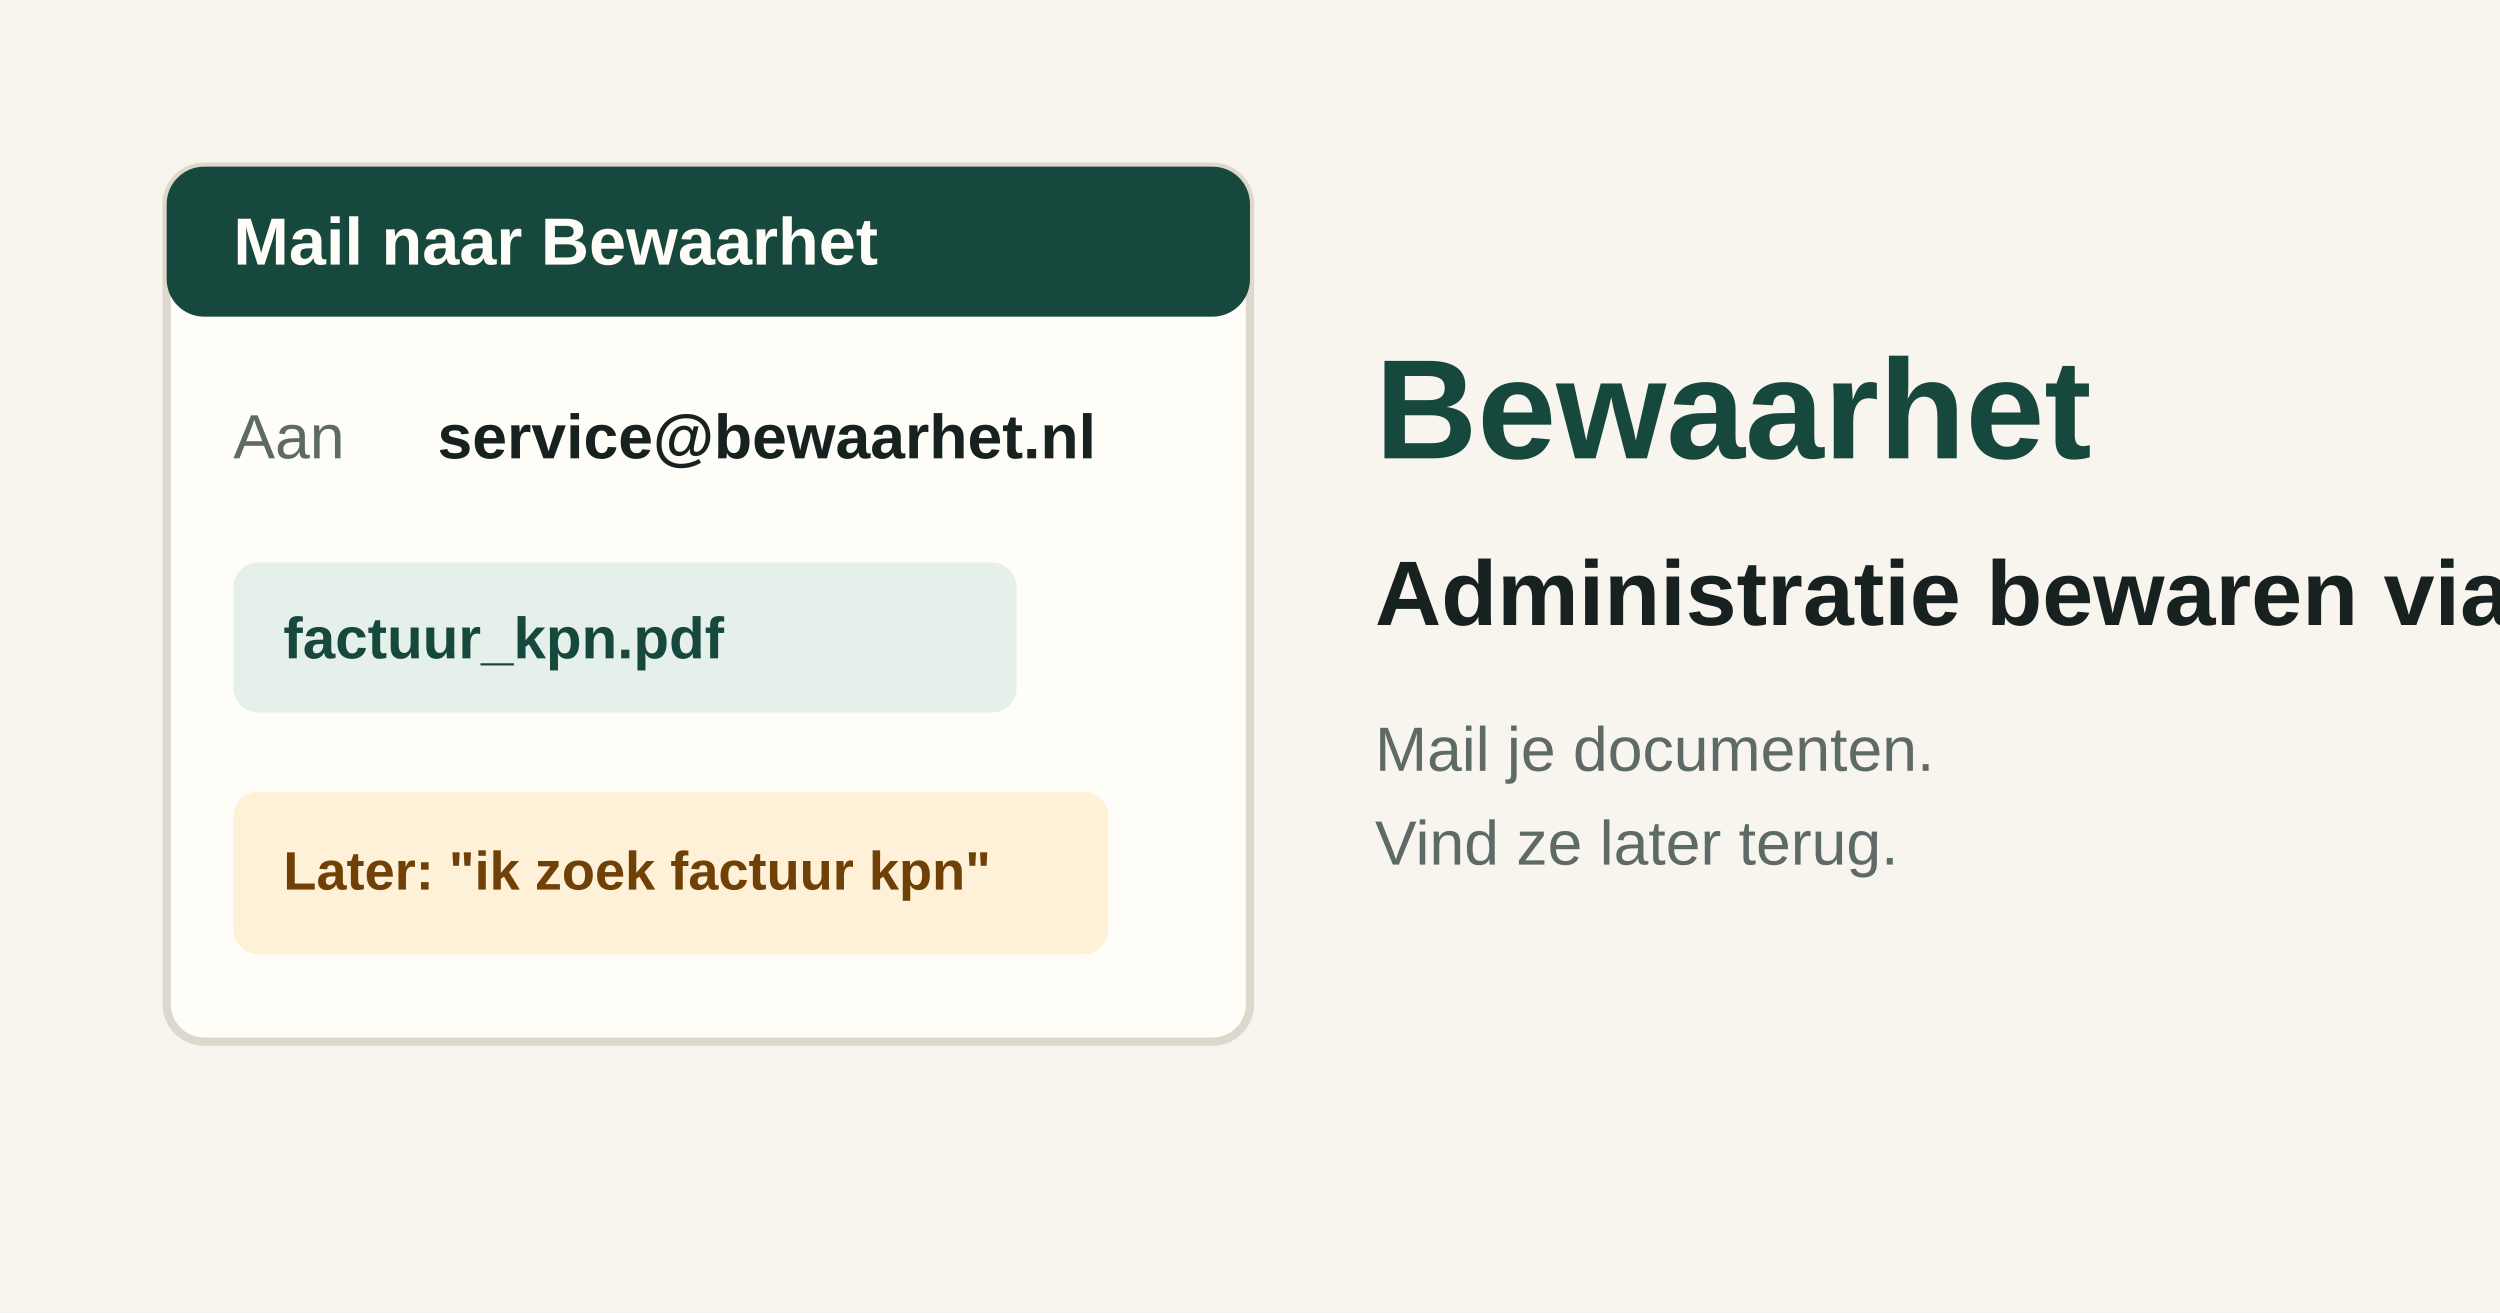
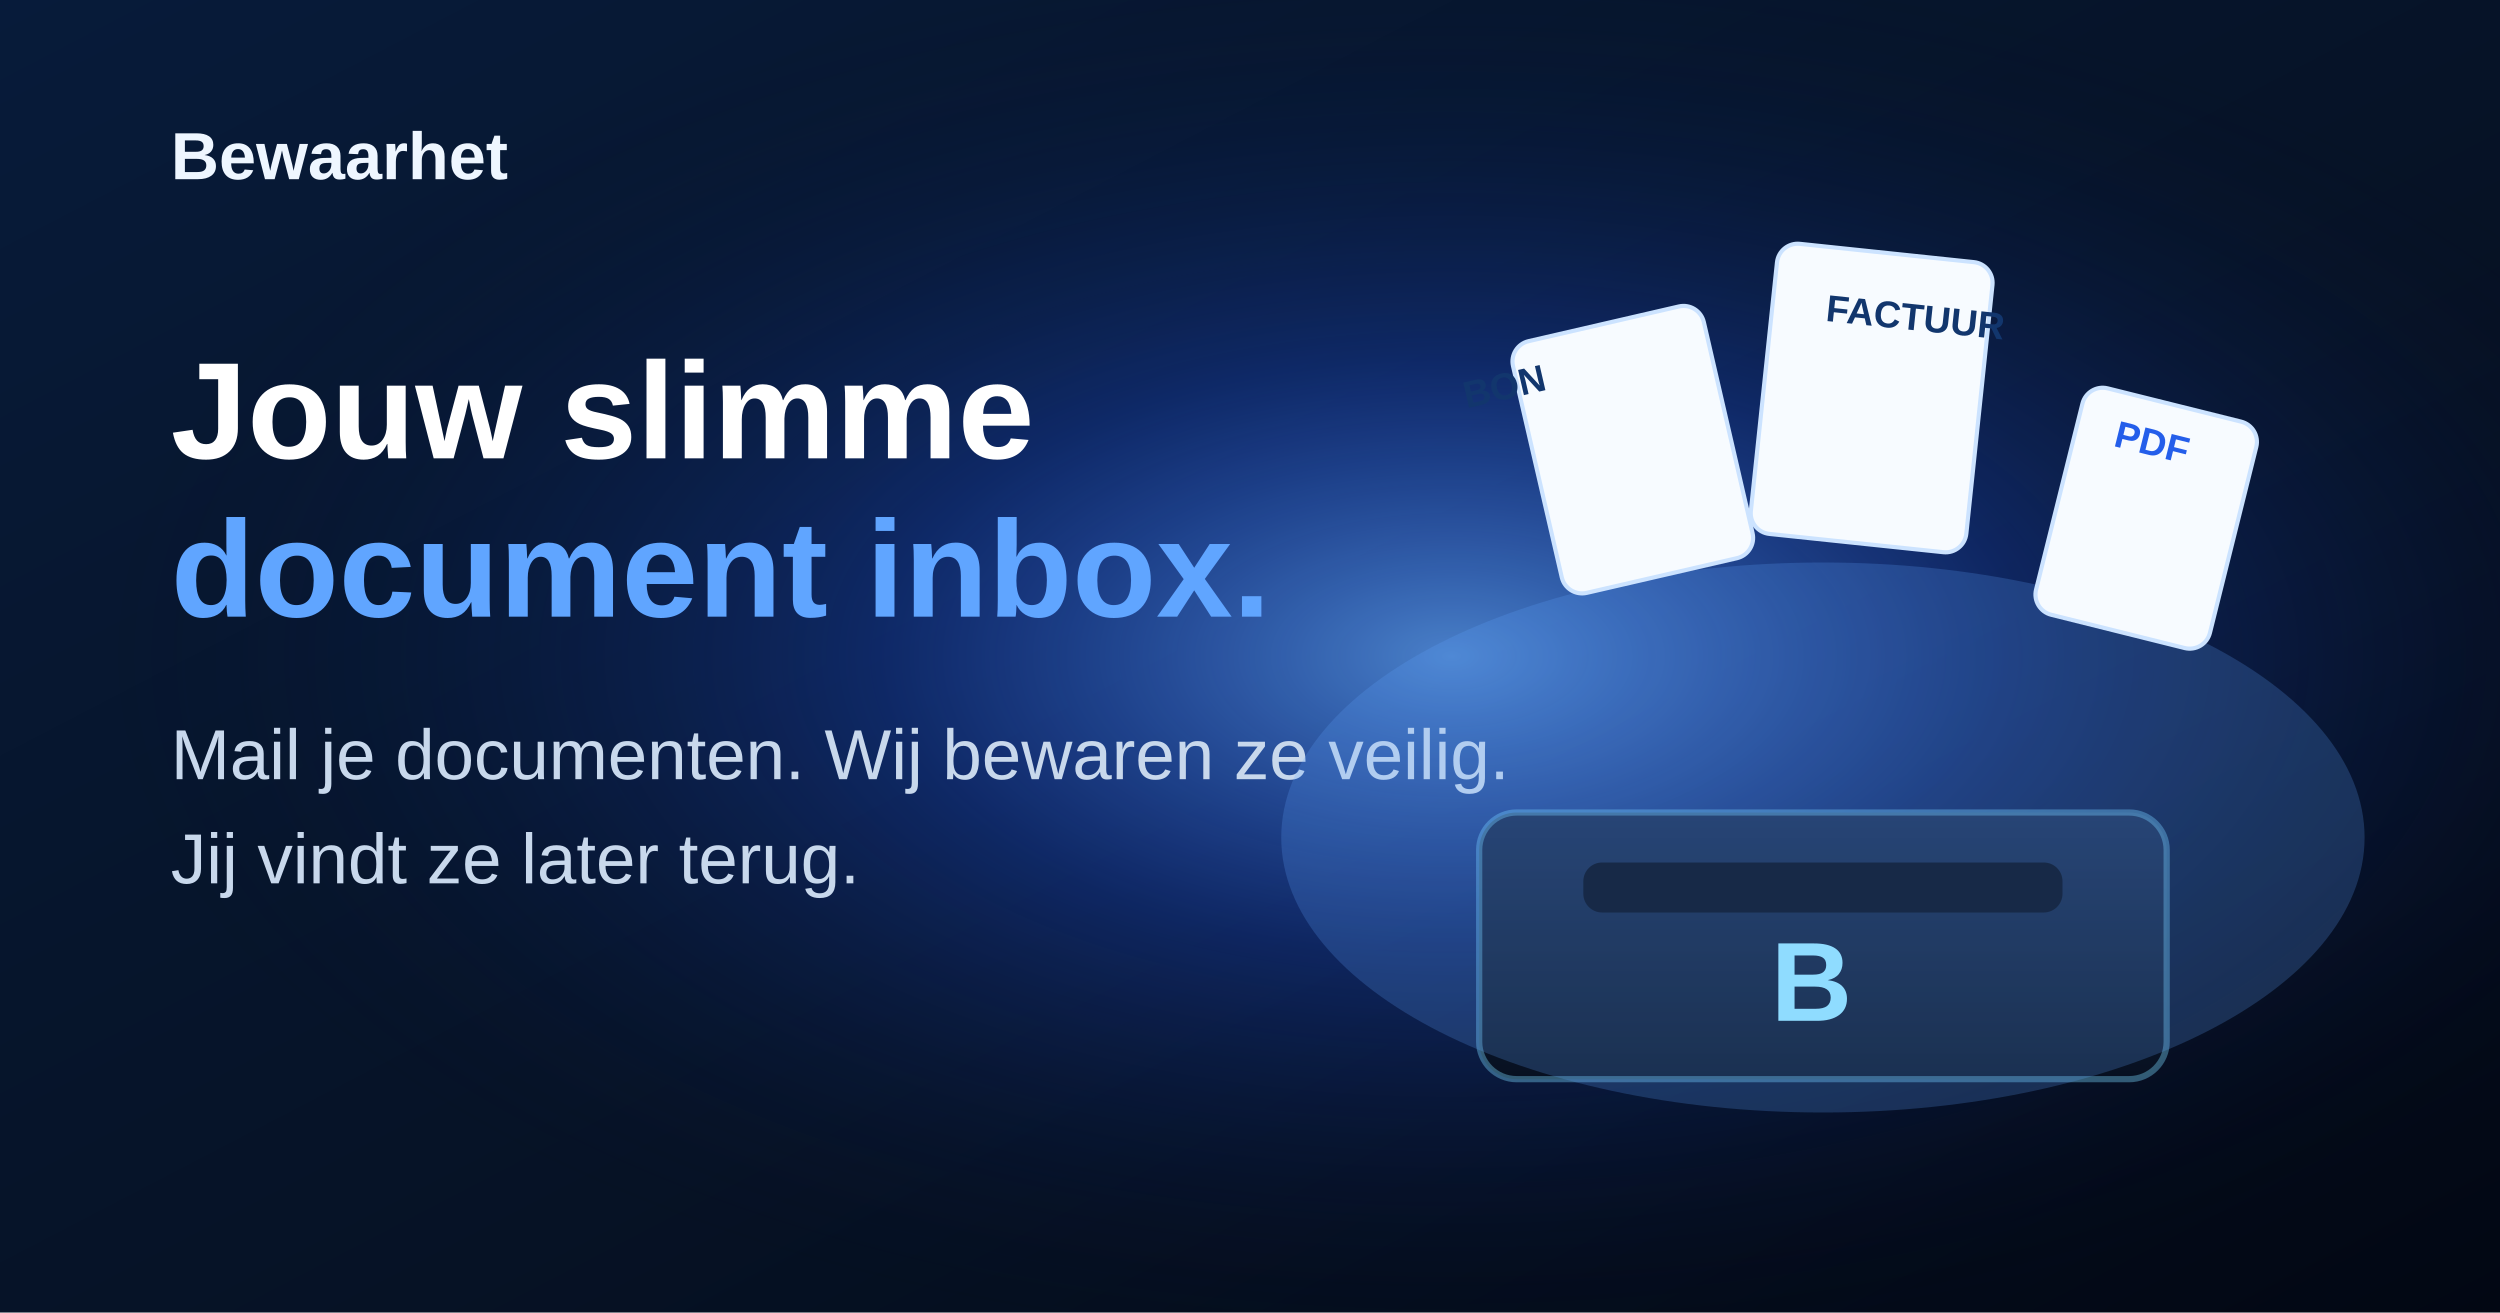
<svg xmlns="http://www.w3.org/2000/svg" viewBox="0 0 1200 630" role="img" aria-label="Bewaarhet social card">
-   <rect width="1200" height="630" fill="#f8f5ef" />
-   <rect x="80" y="80" width="520" height="420" rx="18" fill="#fffdf8" stroke="#ded7cb" stroke-width="4" />
-   <rect x="80" y="80" width="520" height="72" rx="18" fill="#17483d" />
-   <text x="112" y="127" font-family="Arial, sans-serif" font-size="32" font-weight="700" fill="#fffdf8">Mail naar Bewaarhet</text>
-   <text x="112" y="220" font-family="Arial, sans-serif" font-size="30" fill="#5d6a66">Aan</text>
-   <text x="210" y="220" font-family="Arial, sans-serif" font-size="30" font-weight="700" fill="#17211f">service@bewaarhet.nl</text>
-   <rect x="112" y="270" width="376" height="72" rx="12" fill="#e6f0eb" />
-   <text x="136" y="316" font-family="Arial, sans-serif" font-size="28" font-weight="700" fill="#17483d">factuur_kpn.pdf</text>
-   <rect x="112" y="380" width="420" height="78" rx="12" fill="#fff0d8" />
-   <text x="136" y="427" font-family="Arial, sans-serif" font-size="26" font-weight="700" fill="#6f4107">Later: "ik zoek factuur kpn"</text>
-   <text x="660" y="220" font-family="Arial, sans-serif" font-size="68" font-weight="800" fill="#17483d">Bewaarhet</text>
-   <text x="660" y="300" font-family="Arial, sans-serif" font-size="44" font-weight="700" fill="#17211f">Administratie bewaren via e-mail</text>
-   <text x="660" y="370" font-family="Arial, sans-serif" font-size="30" fill="#5d6a66">Mail je documenten.</text>
-   <text x="660" y="415" font-family="Arial, sans-serif" font-size="30" fill="#5d6a66">Vind ze later terug.</text>
+   <defs>
+     <radialGradient id="glow" cx="58%" cy="50%" r="54%">
+       <stop offset="0" stop-color="#60a5ff" stop-opacity="0.75" />
+       <stop offset="0.42" stop-color="#255dff" stop-opacity="0.28" />
+       <stop offset="1" stop-color="#020713" stop-opacity="0" />
+     </radialGradient>
+     <linearGradient id="bg" x1="0" x2="1" y1="0" y2="1">
+       <stop offset="0" stop-color="#071b3a" />
+       <stop offset="0.58" stop-color="#061225" />
+       <stop offset="1" stop-color="#020713" />
+     </linearGradient>
+     <linearGradient id="box" x1="0" x2="0" y1="0" y2="1">
+       <stop offset="0" stop-color="#172a4f" />
+       <stop offset="1" stop-color="#071020" />
+     </linearGradient>
+   </defs>
+   <rect width="1200" height="630" fill="url(#bg)" />
+   <rect width="1200" height="630" fill="url(#glow)" />
+   <text x="82" y="86" font-family="Arial, sans-serif" font-size="32" font-weight="800" fill="#eef6ff">Bewaarhet</text>
+   <text x="82" y="220" font-family="Arial, sans-serif" font-size="66" font-weight="800" fill="#ffffff">Jouw slimme</text>
+   <text x="82" y="296" font-family="Arial, sans-serif" font-size="66" font-weight="800" fill="#60a5ff">document inbox.</text>
+   <text x="82" y="374" font-family="Arial, sans-serif" font-size="34" fill="#c8d8ec">Mail je documenten. Wij bewaren ze veilig.</text>
+   <text x="82" y="424" font-family="Arial, sans-serif" font-size="34" fill="#c8d8ec">Jij vindt ze later terug.</text>
+   <rect x="710" y="390" width="330" height="128" rx="18" fill="url(#box)" stroke="#79d8ff" stroke-opacity="0.38" stroke-width="3" />
+   <rect x="760" y="414" width="230" height="24" rx="9" fill="#020713" />
+   <ellipse cx="875" cy="402" rx="260" ry="132" fill="#60a5ff" opacity="0.22" />
+   <text x="850" y="490" font-family="Arial, sans-serif" font-size="54" font-weight="900" fill="#8fdcff">B</text>
+   <g fill="#f7fbff" stroke="#cce3ff" stroke-width="2">
+     <rect x="724" y="166" width="94" height="124" rx="10" transform="rotate(-13 724 166)" />
+     <rect x="854" y="116" width="104" height="140" rx="10" transform="rotate(6 854 116)" />
+     <rect x="1002" y="184" width="86" height="112" rx="10" transform="rotate(14 1002 184)" />
+   </g>
+   <text x="704" y="196" font-family="Arial, sans-serif" font-size="18" font-weight="800" fill="#12366d" transform="rotate(-13 704 196)">BON</text>
+   <text x="876" y="154" font-family="Arial, sans-serif" font-size="18" font-weight="800" fill="#12366d" transform="rotate(6 876 154)">FACTUUR</text>
+   <text x="1014" y="214" font-family="Arial, sans-serif" font-size="18" font-weight="800" fill="#245eea" transform="rotate(14 1014 214)">PDF</text>
</svg>
